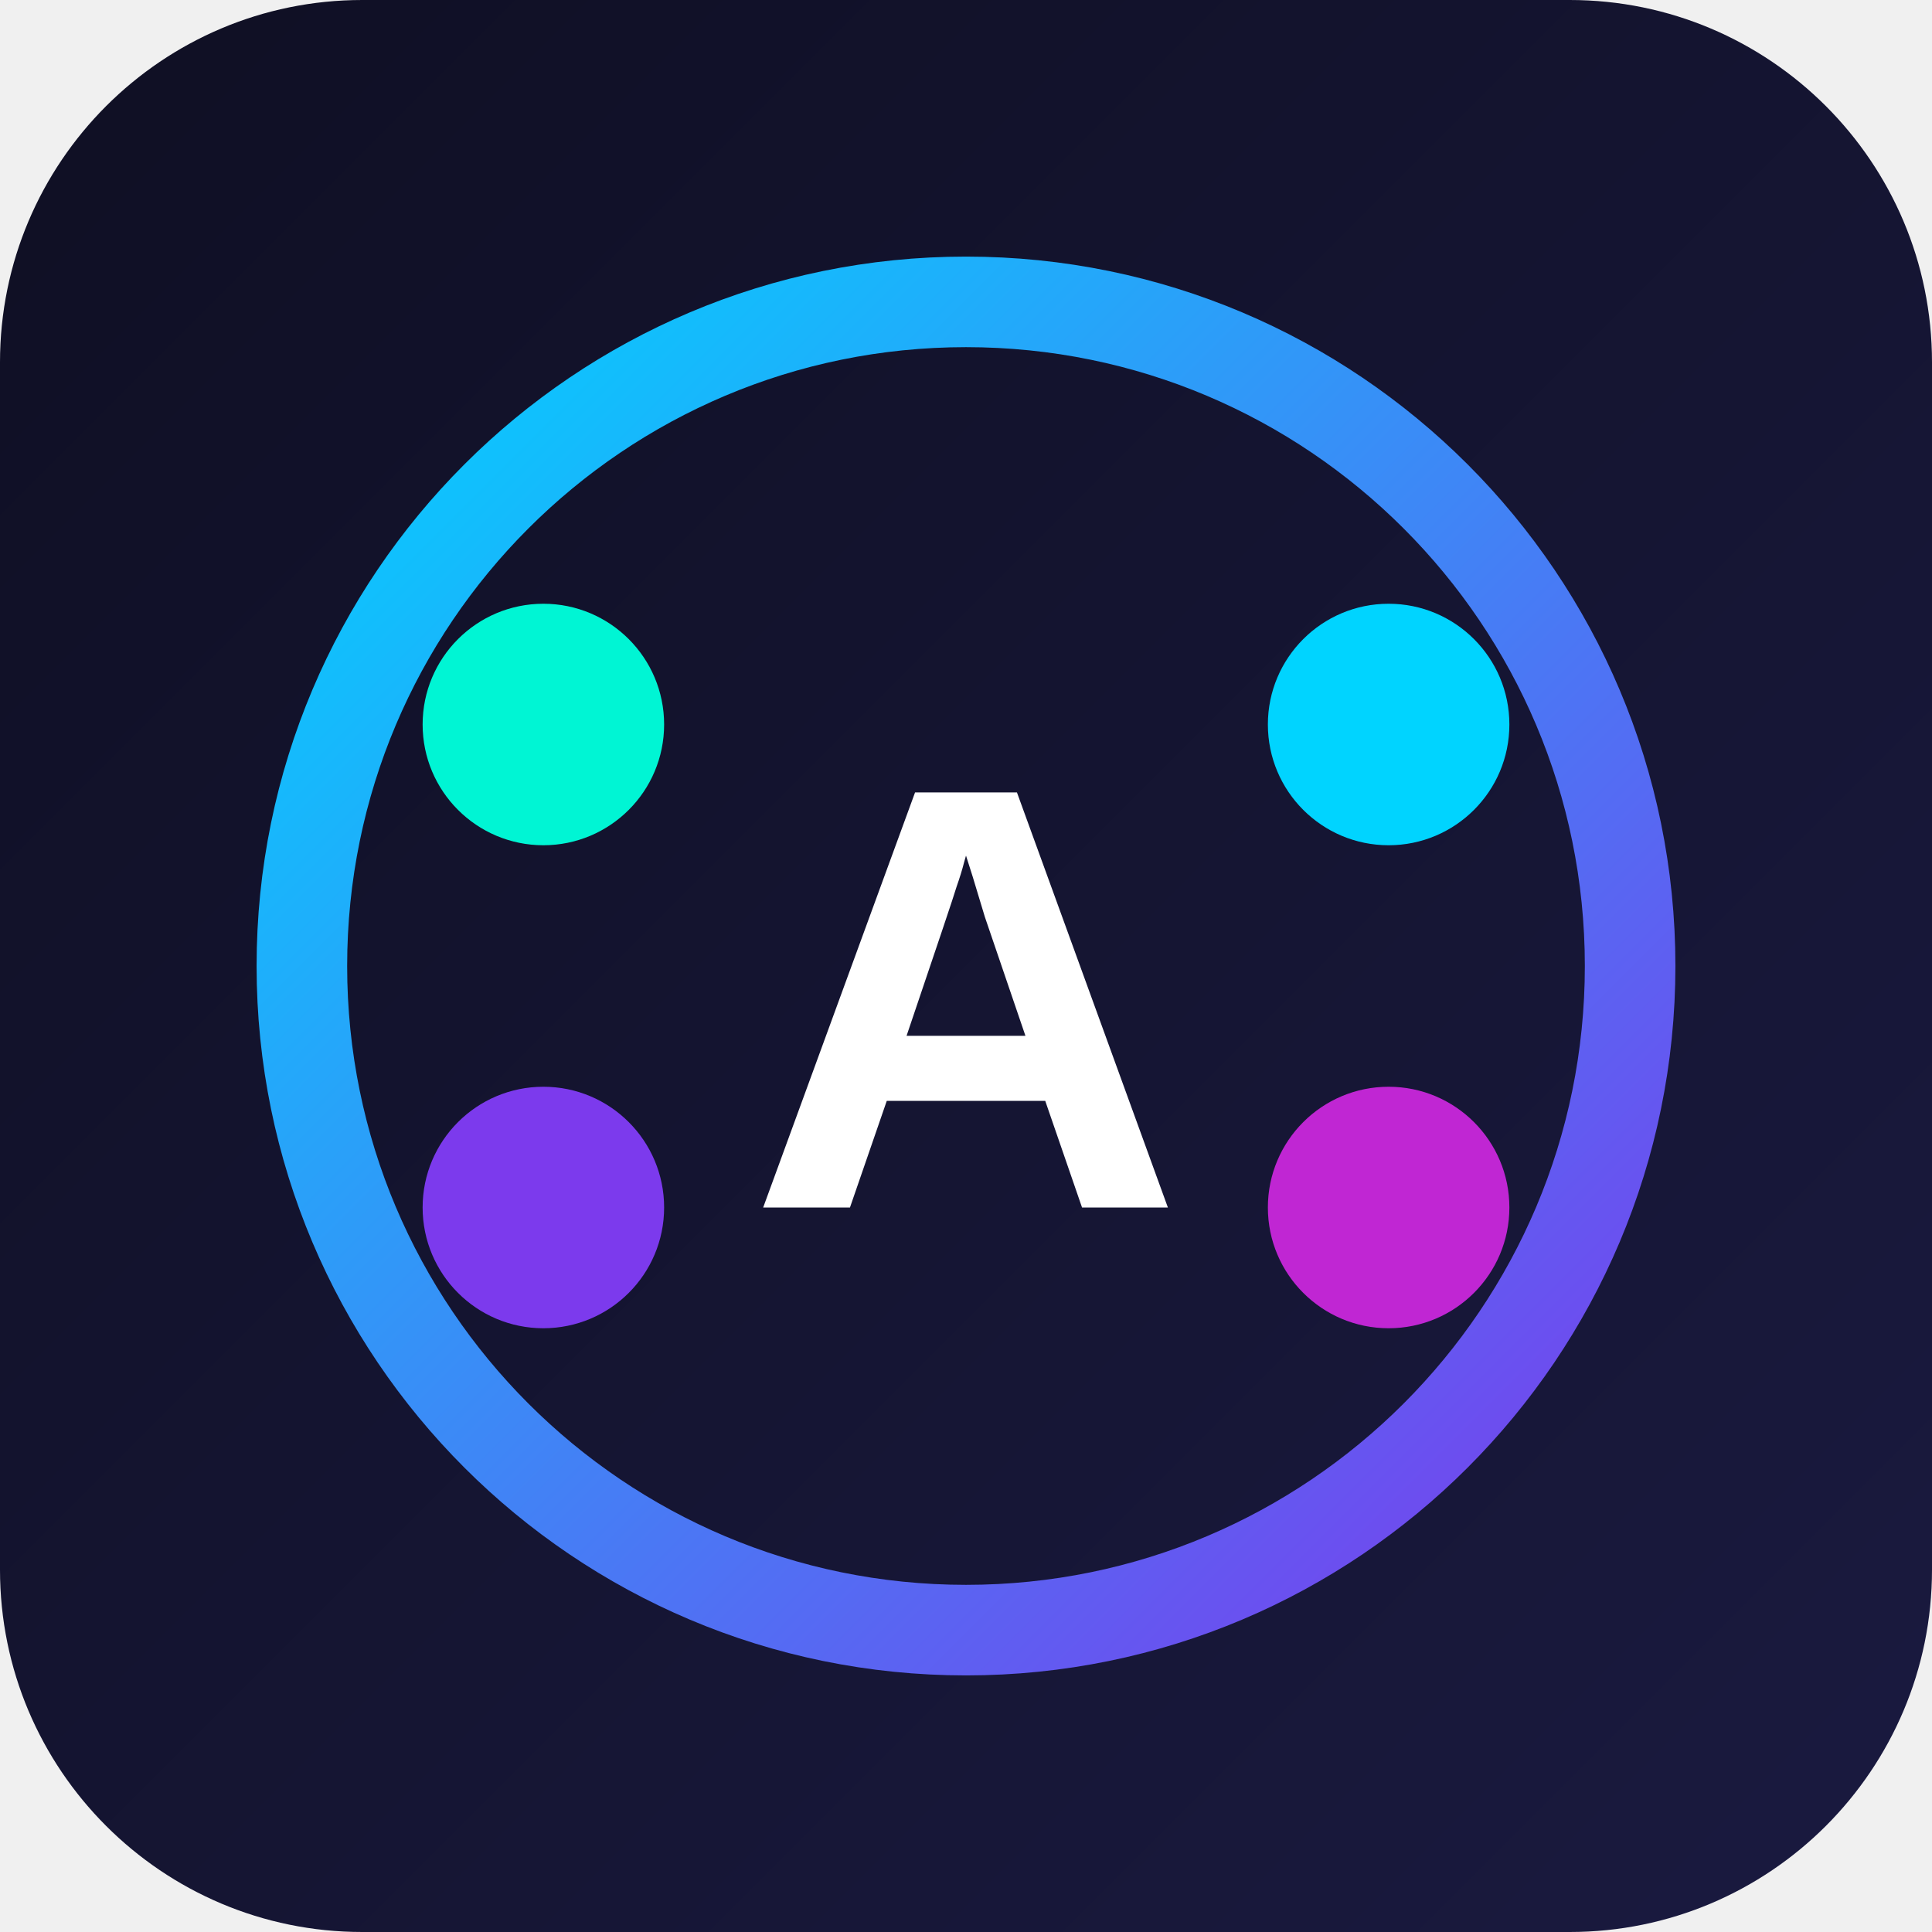
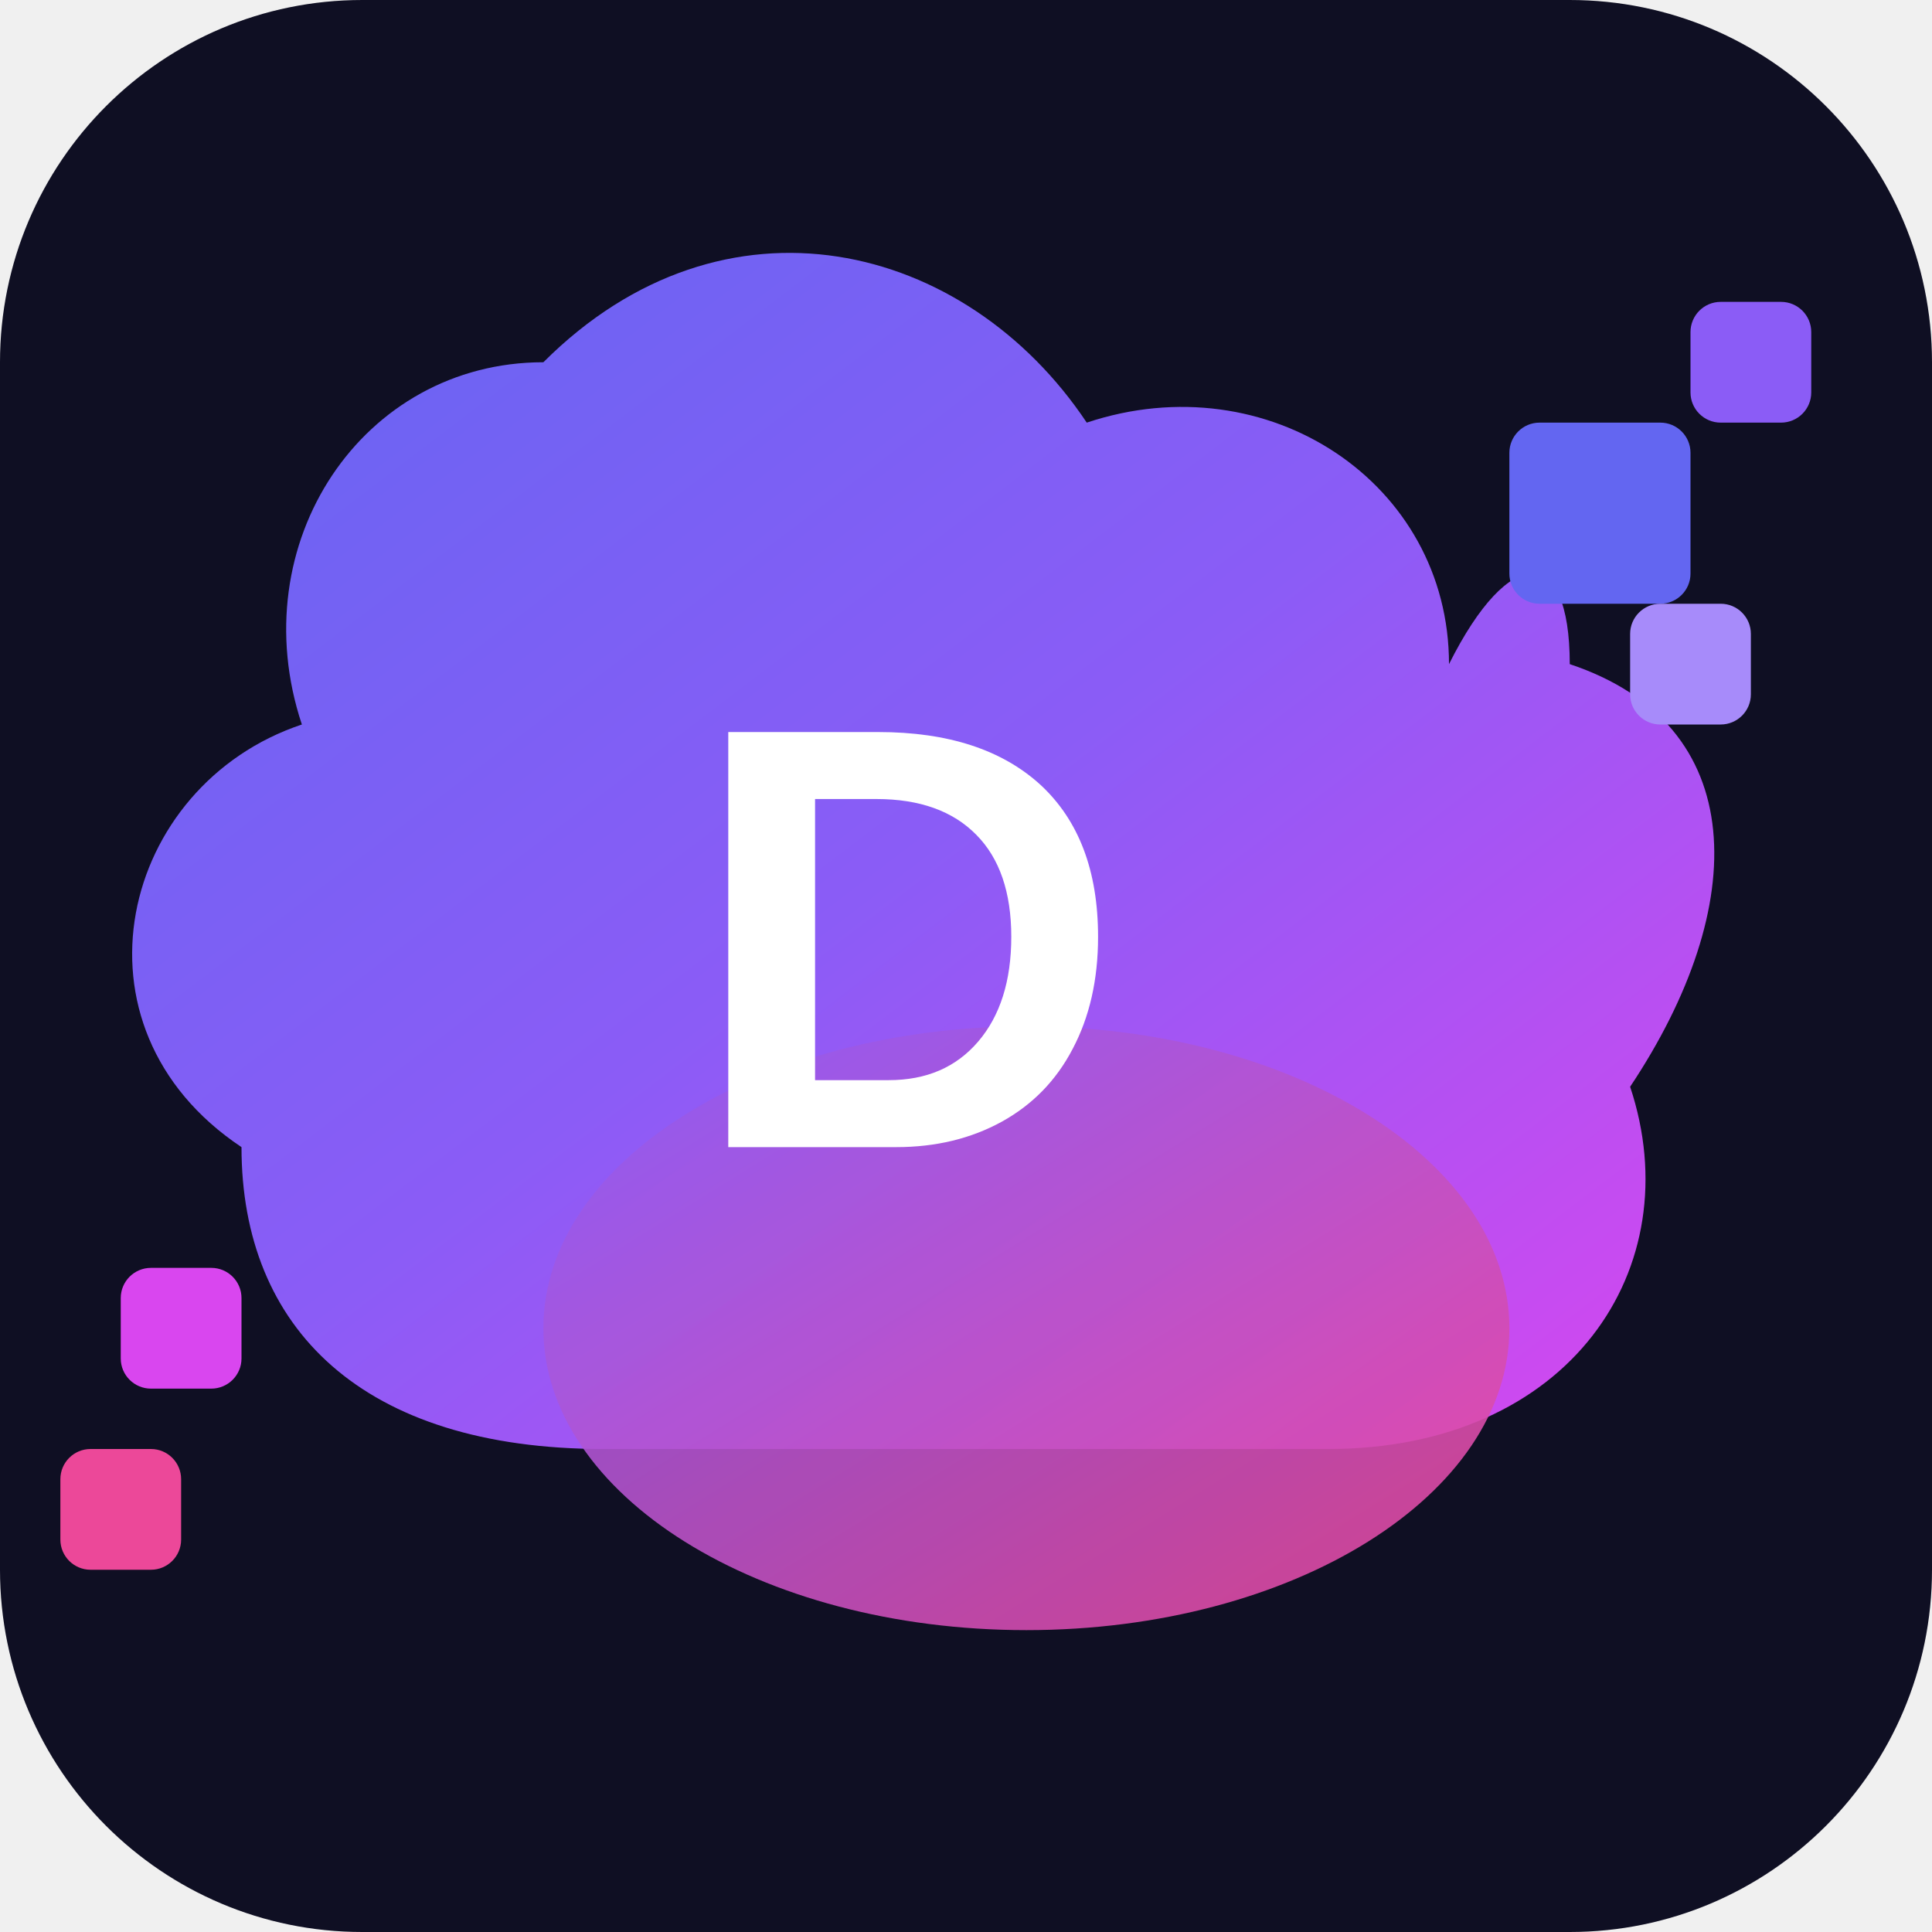
<svg xmlns="http://www.w3.org/2000/svg" viewBox="0 0 32 32" width="32" height="32">
  <defs>
-     <linearGradient id="bgGrad" x1="0%" y1="0%" x2="100%" y2="100%">
-       <stop offset="0%" style="stop-color:#0f0f23" />
-       <stop offset="100%" style="stop-color:#1a1a40" />
+     <linearGradient id="cloudGrad" x1="0%" y1="0%" x2="100%" y2="100%">
+       <stop offset="0%" style="stop-color:#6366f1" />
+       <stop offset="50%" style="stop-color:#8b5cf6" />
+       <stop offset="100%" style="stop-color:#d946ef" />
    </linearGradient>
-     <linearGradient id="accentGrad" x1="0%" y1="0%" x2="100%" y2="100%">
-       <stop offset="0%" style="stop-color:#00d4ff" />
-       <stop offset="100%" style="stop-color:#7c3aed" />
+     <linearGradient id="cloudGrad2" x1="0%" y1="0%" x2="100%" y2="100%">
+       <stop offset="0%" style="stop-color:#8b5cf6" />
+       <stop offset="100%" style="stop-color:#ec4899" />
    </linearGradient>
  </defs>
-   <rect x="0" y="0" width="32" height="32" rx="6" fill="url(#bgGrad)" />
-   <circle cx="16" cy="16" r="11" fill="none" stroke="url(#accentGrad)" stroke-width="1.5" />
-   <circle cx="9" cy="12" r="2" fill="#00f5d4" />
-   <circle cx="23" cy="12" r="2" fill="#00d4ff" />
-   <circle cx="9" cy="20" r="2" fill="#7c3aed" />
-   <circle cx="23" cy="20" r="2" fill="#c026d3" />
-   <text x="16" y="20" font-family="Arial, sans-serif" font-size="10" font-weight="bold" fill="white" text-anchor="middle">A</text>
+   <rect x="0" y="0" width="32" height="32" rx="6" fill="#0f0f23" />
+   <path d="M24 11 C24 8 21 6 18 7 C16 4 12 3 9 6 C6 6 4 9 5 12 C2 13 1 17 4 19 C4 22 6 24 10 24 L22 24 C26 24 28 21 27 18 C29 15 29 12 26 11 C26 9 25 9 24 11 Z" fill="url(#cloudGrad)" />
+   <ellipse cx="17" cy="22" rx="8" ry="5" fill="url(#cloudGrad2)" opacity="0.9" />
+   <rect x="25" y="7" width="3" height="3" fill="#6366f1" rx="0.5" />
+   <rect x="28" y="5" width="2" height="2" fill="#8b5cf6" rx="0.5" />
+   <rect x="27" y="10" width="2" height="2" fill="#a78bfa" rx="0.5" />
+   <rect x="2" y="21" width="2" height="2" fill="#d946ef" rx="0.5" />
+   <rect x="1" y="24" width="2" height="2" fill="#ec4899" rx="0.5" />
+   <text x="15" y="19" font-family="Arial, sans-serif" font-size="10" font-weight="bold" fill="white" text-anchor="middle">D</text>
</svg>
